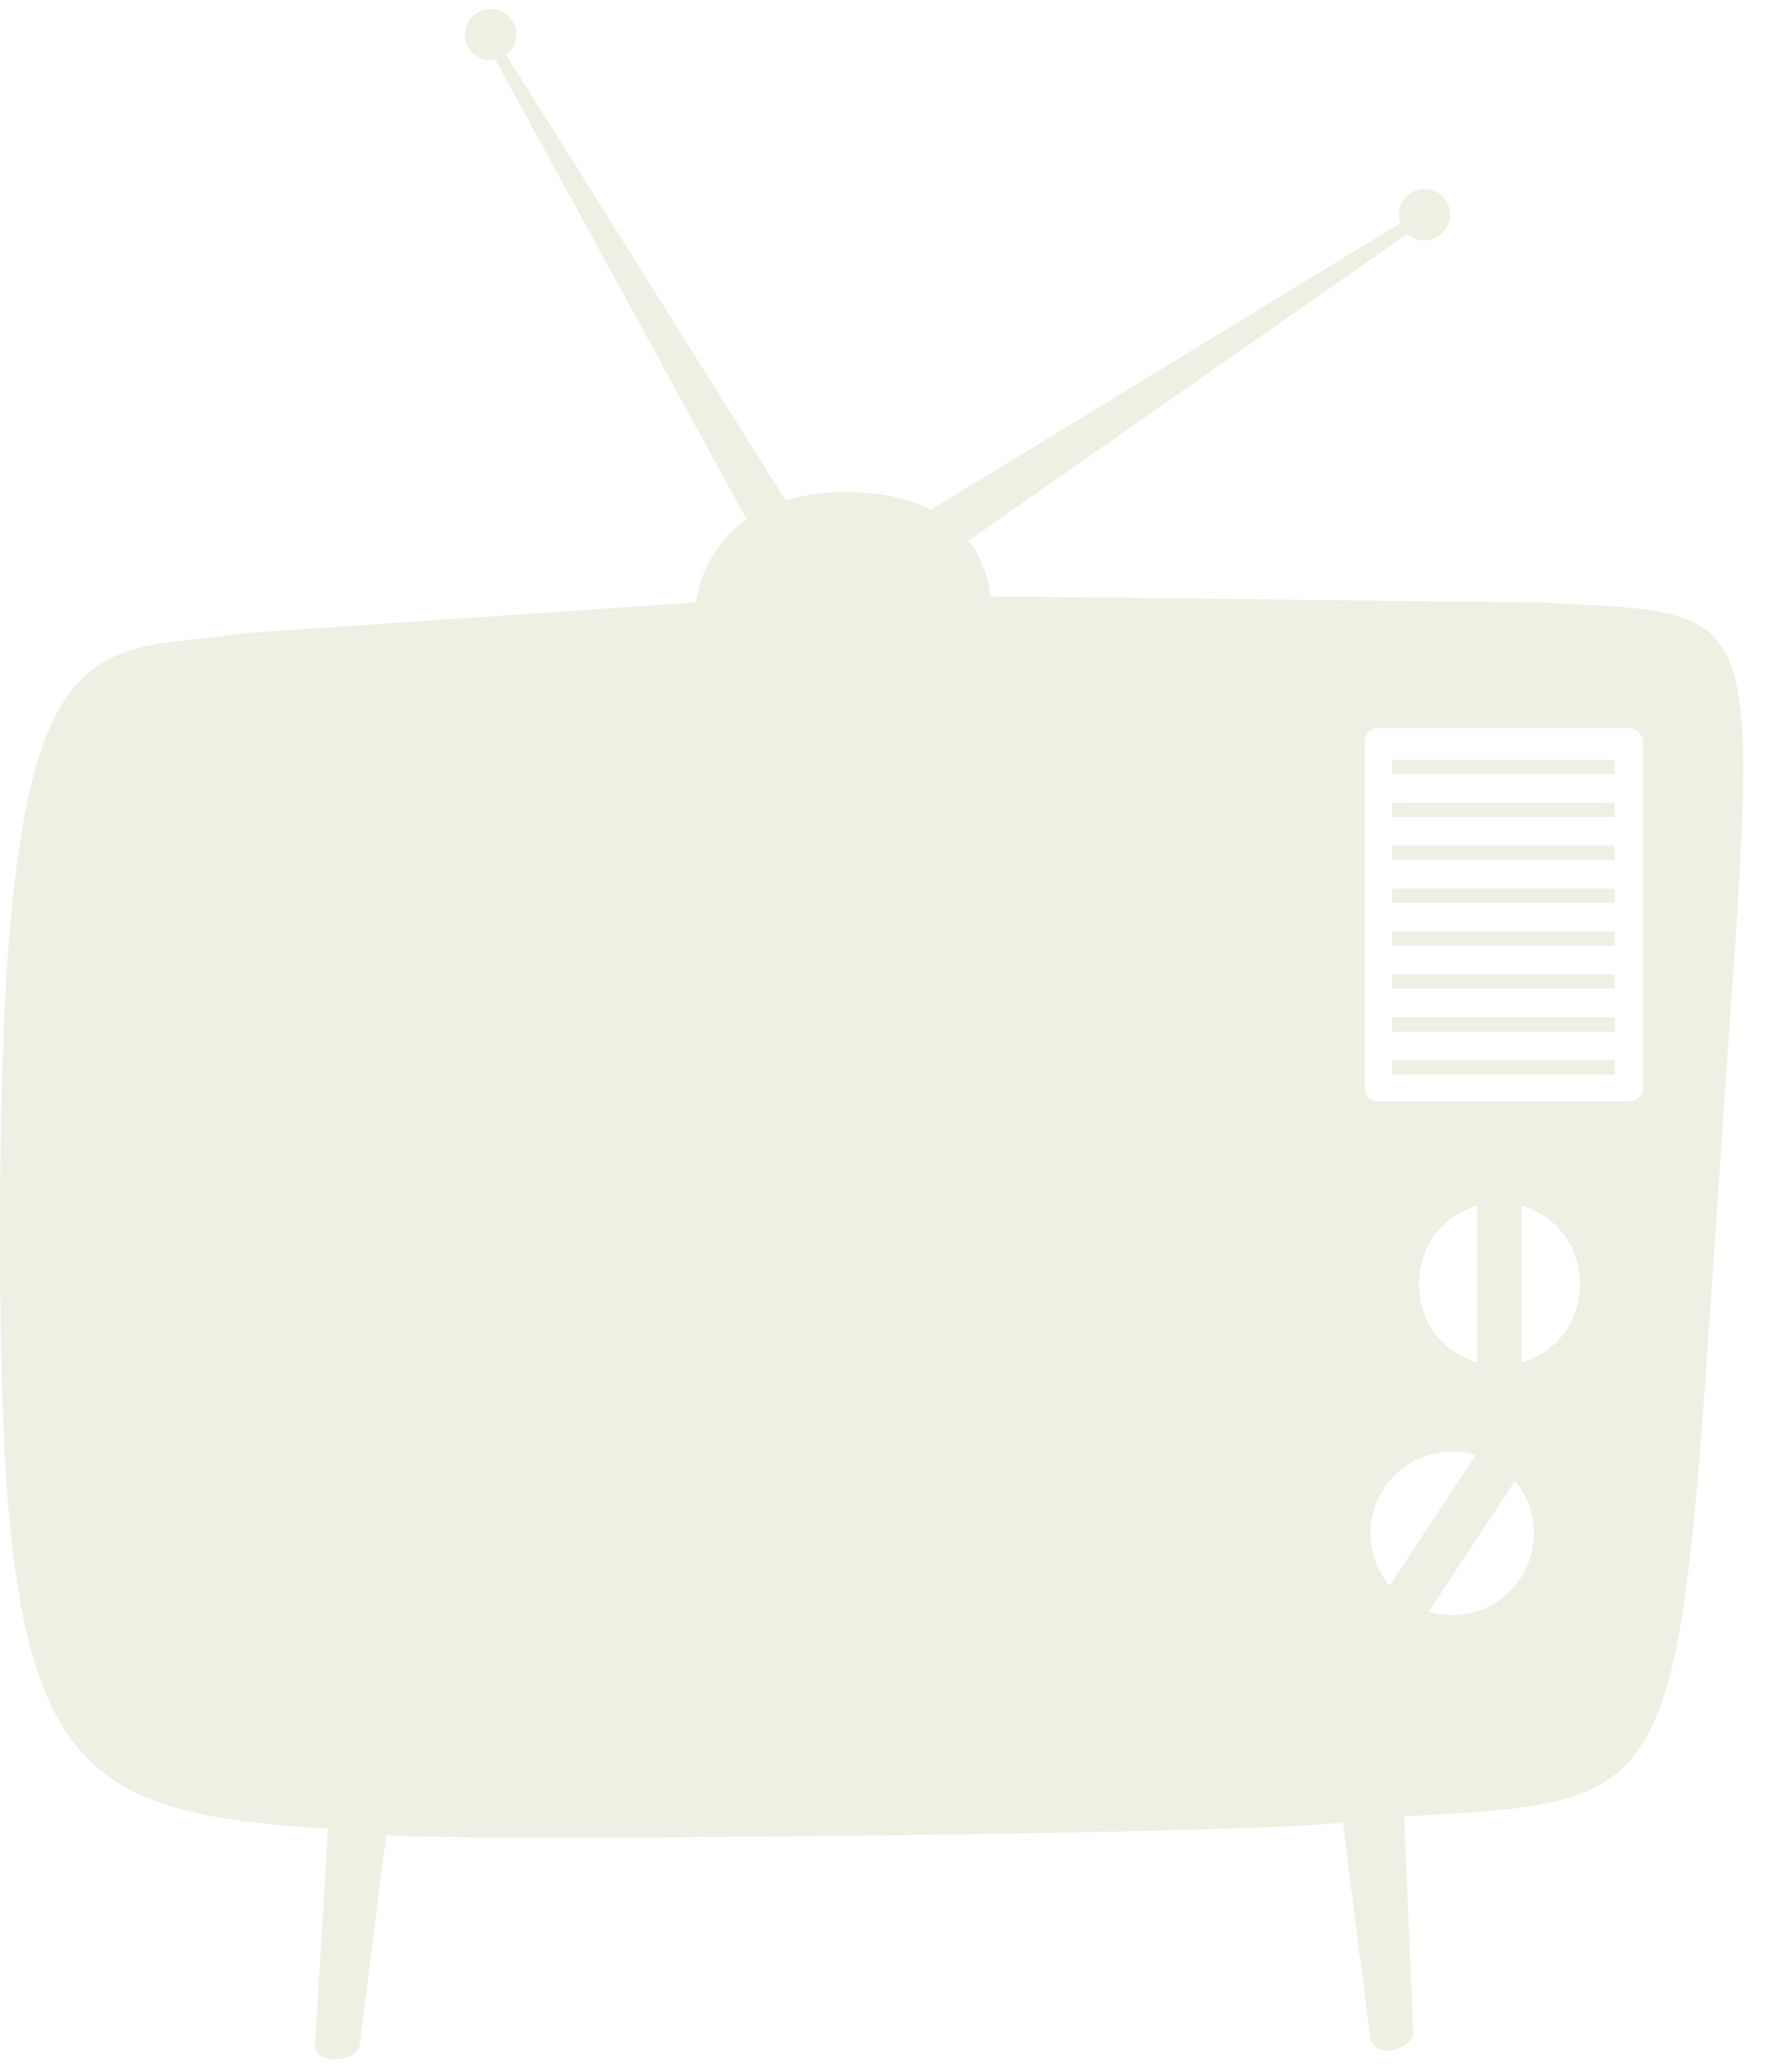
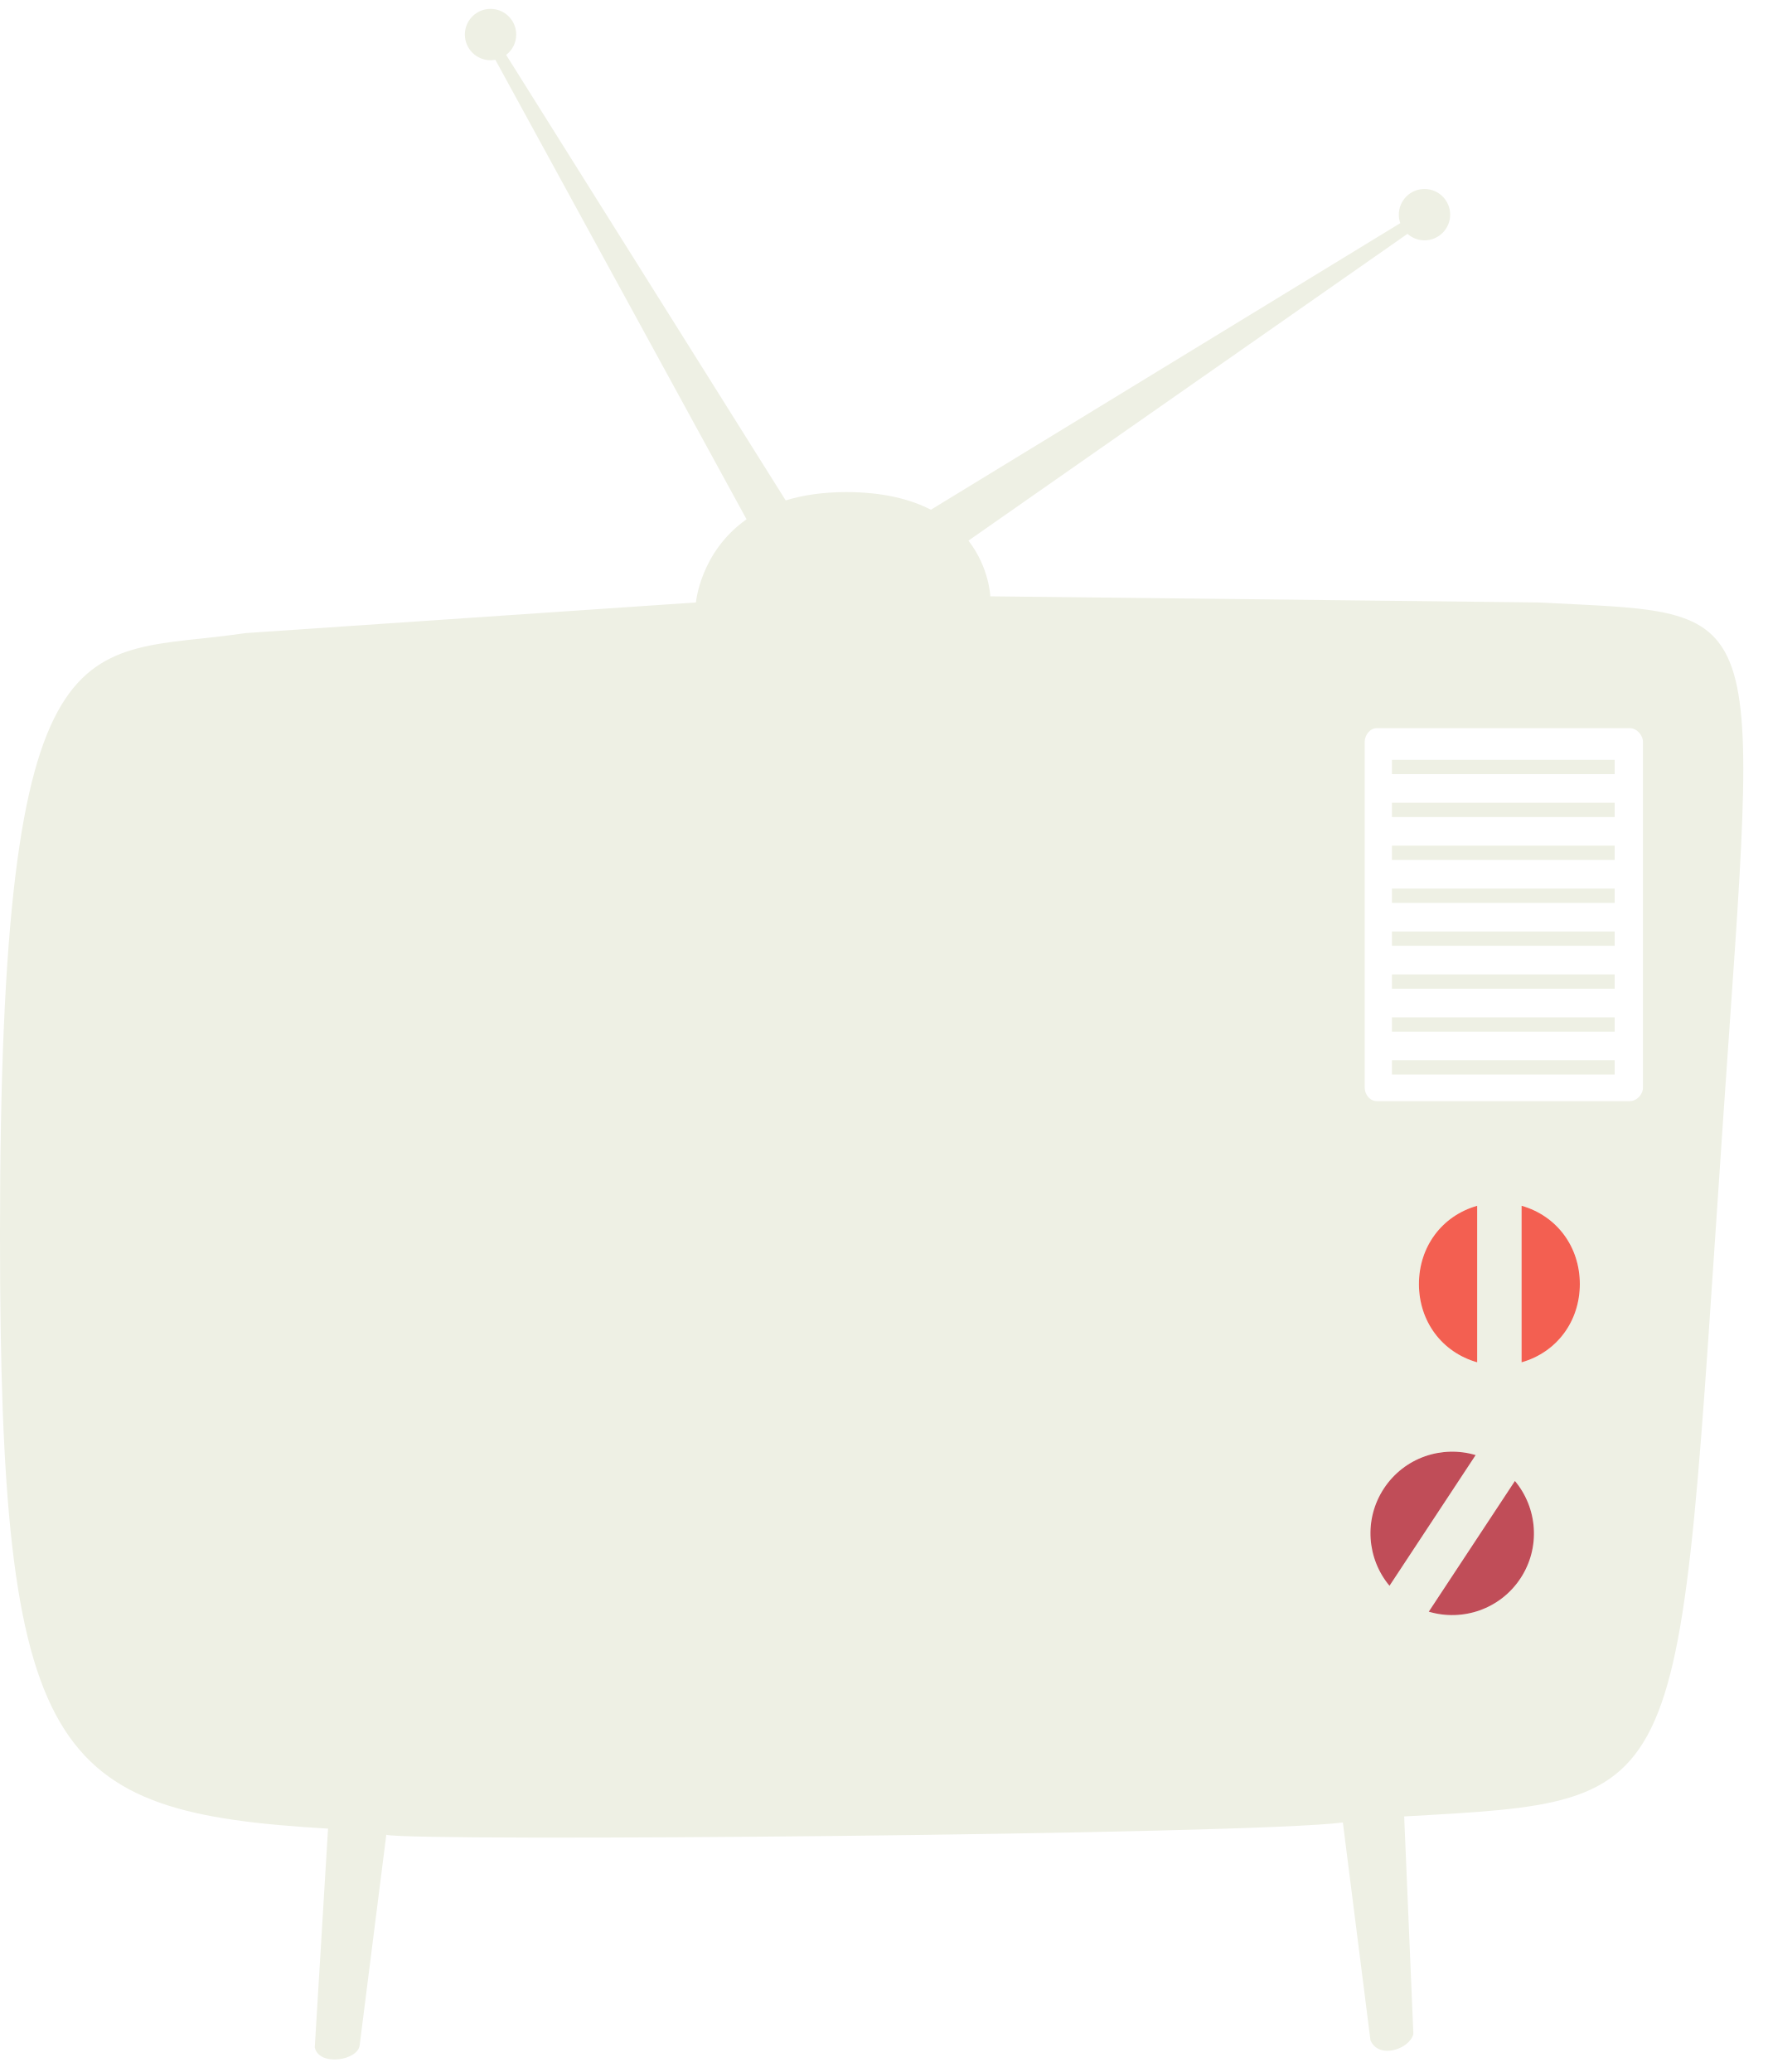
- <svg xmlns="http://www.w3.org/2000/svg" version="1.1" x="0px" y="0px" width="597px" height="700px" viewBox="0 0 597 700" enable-background="new 0 0 597 700" xml:space="preserve">
-   <g id="Layer_3">
- </g>
-   <g id="Layer_1">
- </g>
-   <g id="Layer_2">
+ <svg xmlns="http://www.w3.org/2000/svg" version="1.1" id="Layer_1" x="0px" y="0px" width="597px" height="700px" viewBox="0 0 597 700" enable-background="new 0 0 597 700" xml:space="preserve">
+   <g id="tele">
    <g id="TELE_2_">
-       <path display="none" fill="#F75F51" d="M50.405,409.98c0.188-168.538,95.311-155.386,207.827-158.113    c132.614-3.215,170.813,25.507,173.302,158.113c2.761,147.057-51.783,153.28-201.611,158.803    C94.624,573.771,50.272,529.429,50.405,409.98z" />
-       <path fill="#EEF0E4" d="M519.563,203.532l-185.04-2.071c0,0-0.288-9.629-7.371-18.817L475.452,79.002    c1.531,1.359,3.541,2.191,5.75,2.191c4.789,0,8.673-3.884,8.673-8.674c0-4.789-3.884-8.674-8.673-8.674    c-4.792,0-8.675,3.885-8.675,8.674c0,1.007,0.18,1.969,0.496,2.868L314.461,172.21c-6.898-3.554-16.161-5.962-28.614-5.962    c-8.007,0-14.751,1.057-20.439,2.809L170.981,18.55c2.064-1.587,3.4-4.073,3.4-6.876c0-4.79-3.884-8.674-8.674-8.674    c-4.79,0-8.673,3.884-8.673,8.674c0,4.789,3.883,8.675,8.673,8.675c0.555,0,1.095-0.058,1.621-0.157l84.859,155.245    c-15.663,11.04-17.09,28.096-17.09,28.096L82.855,213.89C27.618,222.175,0,202.842,0,416.88    c0,177.448,17.068,195.399,110.817,200.897l-4.488,73.902c1.381,6.562,14.845,4.492,15.191-0.905l8.975-70.922    c8.113,2.438,291.37,0,323.131-4.145l9.32,73.558c2.763,6.515,13.12,3.105,14.5-2.072l-3.107-73.534    c98.045-5.522,91.831-2.76,107.711-235.1C594.268,199.794,598.62,207.675,519.563,203.532z M469.381,535.746    c-7.624-9.109-8.75-22.481-1.876-32.907c6.874-10.432,19.604-14.667,30.979-11.257L469.381,535.746z M479.323,433.799    c0-12.491,7.677-23.034,19.677-26.444v52.889C487,456.832,479.323,446.288,479.323,433.799z M513.625,533.232    c-6.874,10.429-19.604,14.665-30.981,11.252l29.104-44.161C519.371,509.433,520.498,522.802,513.625,533.232z M514,460.243    v-52.889c12,3.41,19.676,13.953,19.676,26.444C533.676,446.288,526,456.832,514,460.243z M555,367.436    c0,2.333-2.111,4.564-4.44,4.564h-85.462c-2.332,0-4.098-2.231-4.098-4.564V250.678c0-2.331,1.766-4.678,4.098-4.678h85.462    c2.329,0,4.44,2.347,4.44,4.678V367.436z" />
+       <path display="none" fill="#F75F51" d="M50.405,409.98c0.188-168.539,95.311-155.387,207.827-158.113    c132.614-3.215,170.813,25.507,173.302,158.113c2.761,147.057-51.783,153.279-201.611,158.803    C94.624,573.771,50.272,529.429,50.405,409.98z" />
+       <path fill="#EEF0E4" d="M519.562,203.532l-185.039-2.071c0,0-0.289-9.629-7.371-18.817l148.3-103.642    c1.53,1.359,3.541,2.191,5.75,2.191c4.789,0,8.673-3.884,8.673-8.674c0-4.789-3.884-8.674-8.673-8.674    c-4.792,0-8.675,3.885-8.675,8.674c0,1.007,0.18,1.969,0.496,2.868L314.461,172.21c-6.898-3.554-16.161-5.962-28.614-5.962    c-8.007,0-14.751,1.057-20.438,2.809L170.981,18.55c2.064-1.587,3.4-4.073,3.4-6.876c0-4.79-3.884-8.674-8.674-8.674    s-8.673,3.884-8.673,8.674c0,4.789,3.883,8.675,8.673,8.675c0.555,0,1.095-0.058,1.621-0.157l84.859,155.245    c-15.663,11.04-17.09,28.096-17.09,28.096L82.855,213.89C27.618,222.175,0,202.842,0,416.88    c0,177.448,17.068,195.399,110.817,200.897l-4.488,73.901c1.381,6.562,14.845,4.492,15.191-0.905l8.975-70.922    c8.113,2.438,291.37,0,323.131-4.145l9.32,73.558c2.763,6.516,13.12,3.105,14.5-2.071l-3.107-73.534    c98.045-5.522,91.831-2.761,107.711-235.101C594.268,199.794,598.62,207.675,519.562,203.532z M469.381,535.746    c-7.624-9.109-8.75-22.481-1.876-32.907c6.874-10.432,19.604-14.667,30.979-11.257L469.381,535.746z M479.323,433.799    c0-12.491,7.677-23.034,19.677-26.443v52.889C487,456.832,479.323,446.288,479.323,433.799z M513.625,533.232    c-6.874,10.429-19.604,14.664-30.98,11.252l29.104-44.161C519.371,509.433,520.498,522.802,513.625,533.232z M514,460.243v-52.89    c12,3.41,19.676,13.953,19.676,26.444C533.676,446.288,526,456.832,514,460.243z M555,367.436c0,2.334-2.111,4.564-4.439,4.564    h-85.463c-2.332,0-4.098-2.23-4.098-4.564V250.678c0-2.331,1.766-4.678,4.098-4.678h85.463c2.328,0,4.439,2.347,4.439,4.678    V367.436z" />
      <g>
        <rect x="470.197" y="256.698" fill="#EEF0E4" width="75.257" height="4.832" />
        <rect x="470.197" y="271.197" fill="#EEF0E4" width="75.257" height="4.832" />
        <rect x="470.197" y="285.696" fill="#EEF0E4" width="75.257" height="4.833" />
        <rect x="470.197" y="300.196" fill="#EEF0E4" width="75.257" height="4.833" />
        <rect x="470.197" y="314.696" fill="#EEF0E4" width="75.257" height="4.833" />
        <rect x="470.197" y="329.195" fill="#EEF0E4" width="75.257" height="4.832" />
        <rect x="470.197" y="343.695" fill="#EEF0E4" width="75.257" height="4.832" />
        <rect x="470.197" y="358.193" fill="#EEF0E4" width="75.257" height="4.833" />
      </g>
    </g>
  </g>
+   <g id="first">
+     <path fill="#F35F51" d="M479.323,433.799c0-12.491,7.677-23.034,19.677-26.443v52.889C487,456.832,479.323,446.288,479.323,433.799   z" />
+     <path fill="#F35F51" d="M514,460.243v-52.89c12,3.41,19.676,13.953,19.676,26.444C533.676,446.288,526,456.832,514,460.243z" />
+   </g>
+   <g id="second">
+     <path fill="#C04D58" d="M469.381,535.746c-7.624-9.109-8.75-22.481-1.876-32.907c6.874-10.432,19.604-14.667,30.979-11.257   L469.381,535.746z" />
+     <path fill="#C04D58" d="M513.625,533.232c-6.874,10.429-19.604,14.664-30.98,11.252l29.104-44.161   C519.371,509.433,520.498,522.802,513.625,533.232z" />
+   </g>
</svg>
